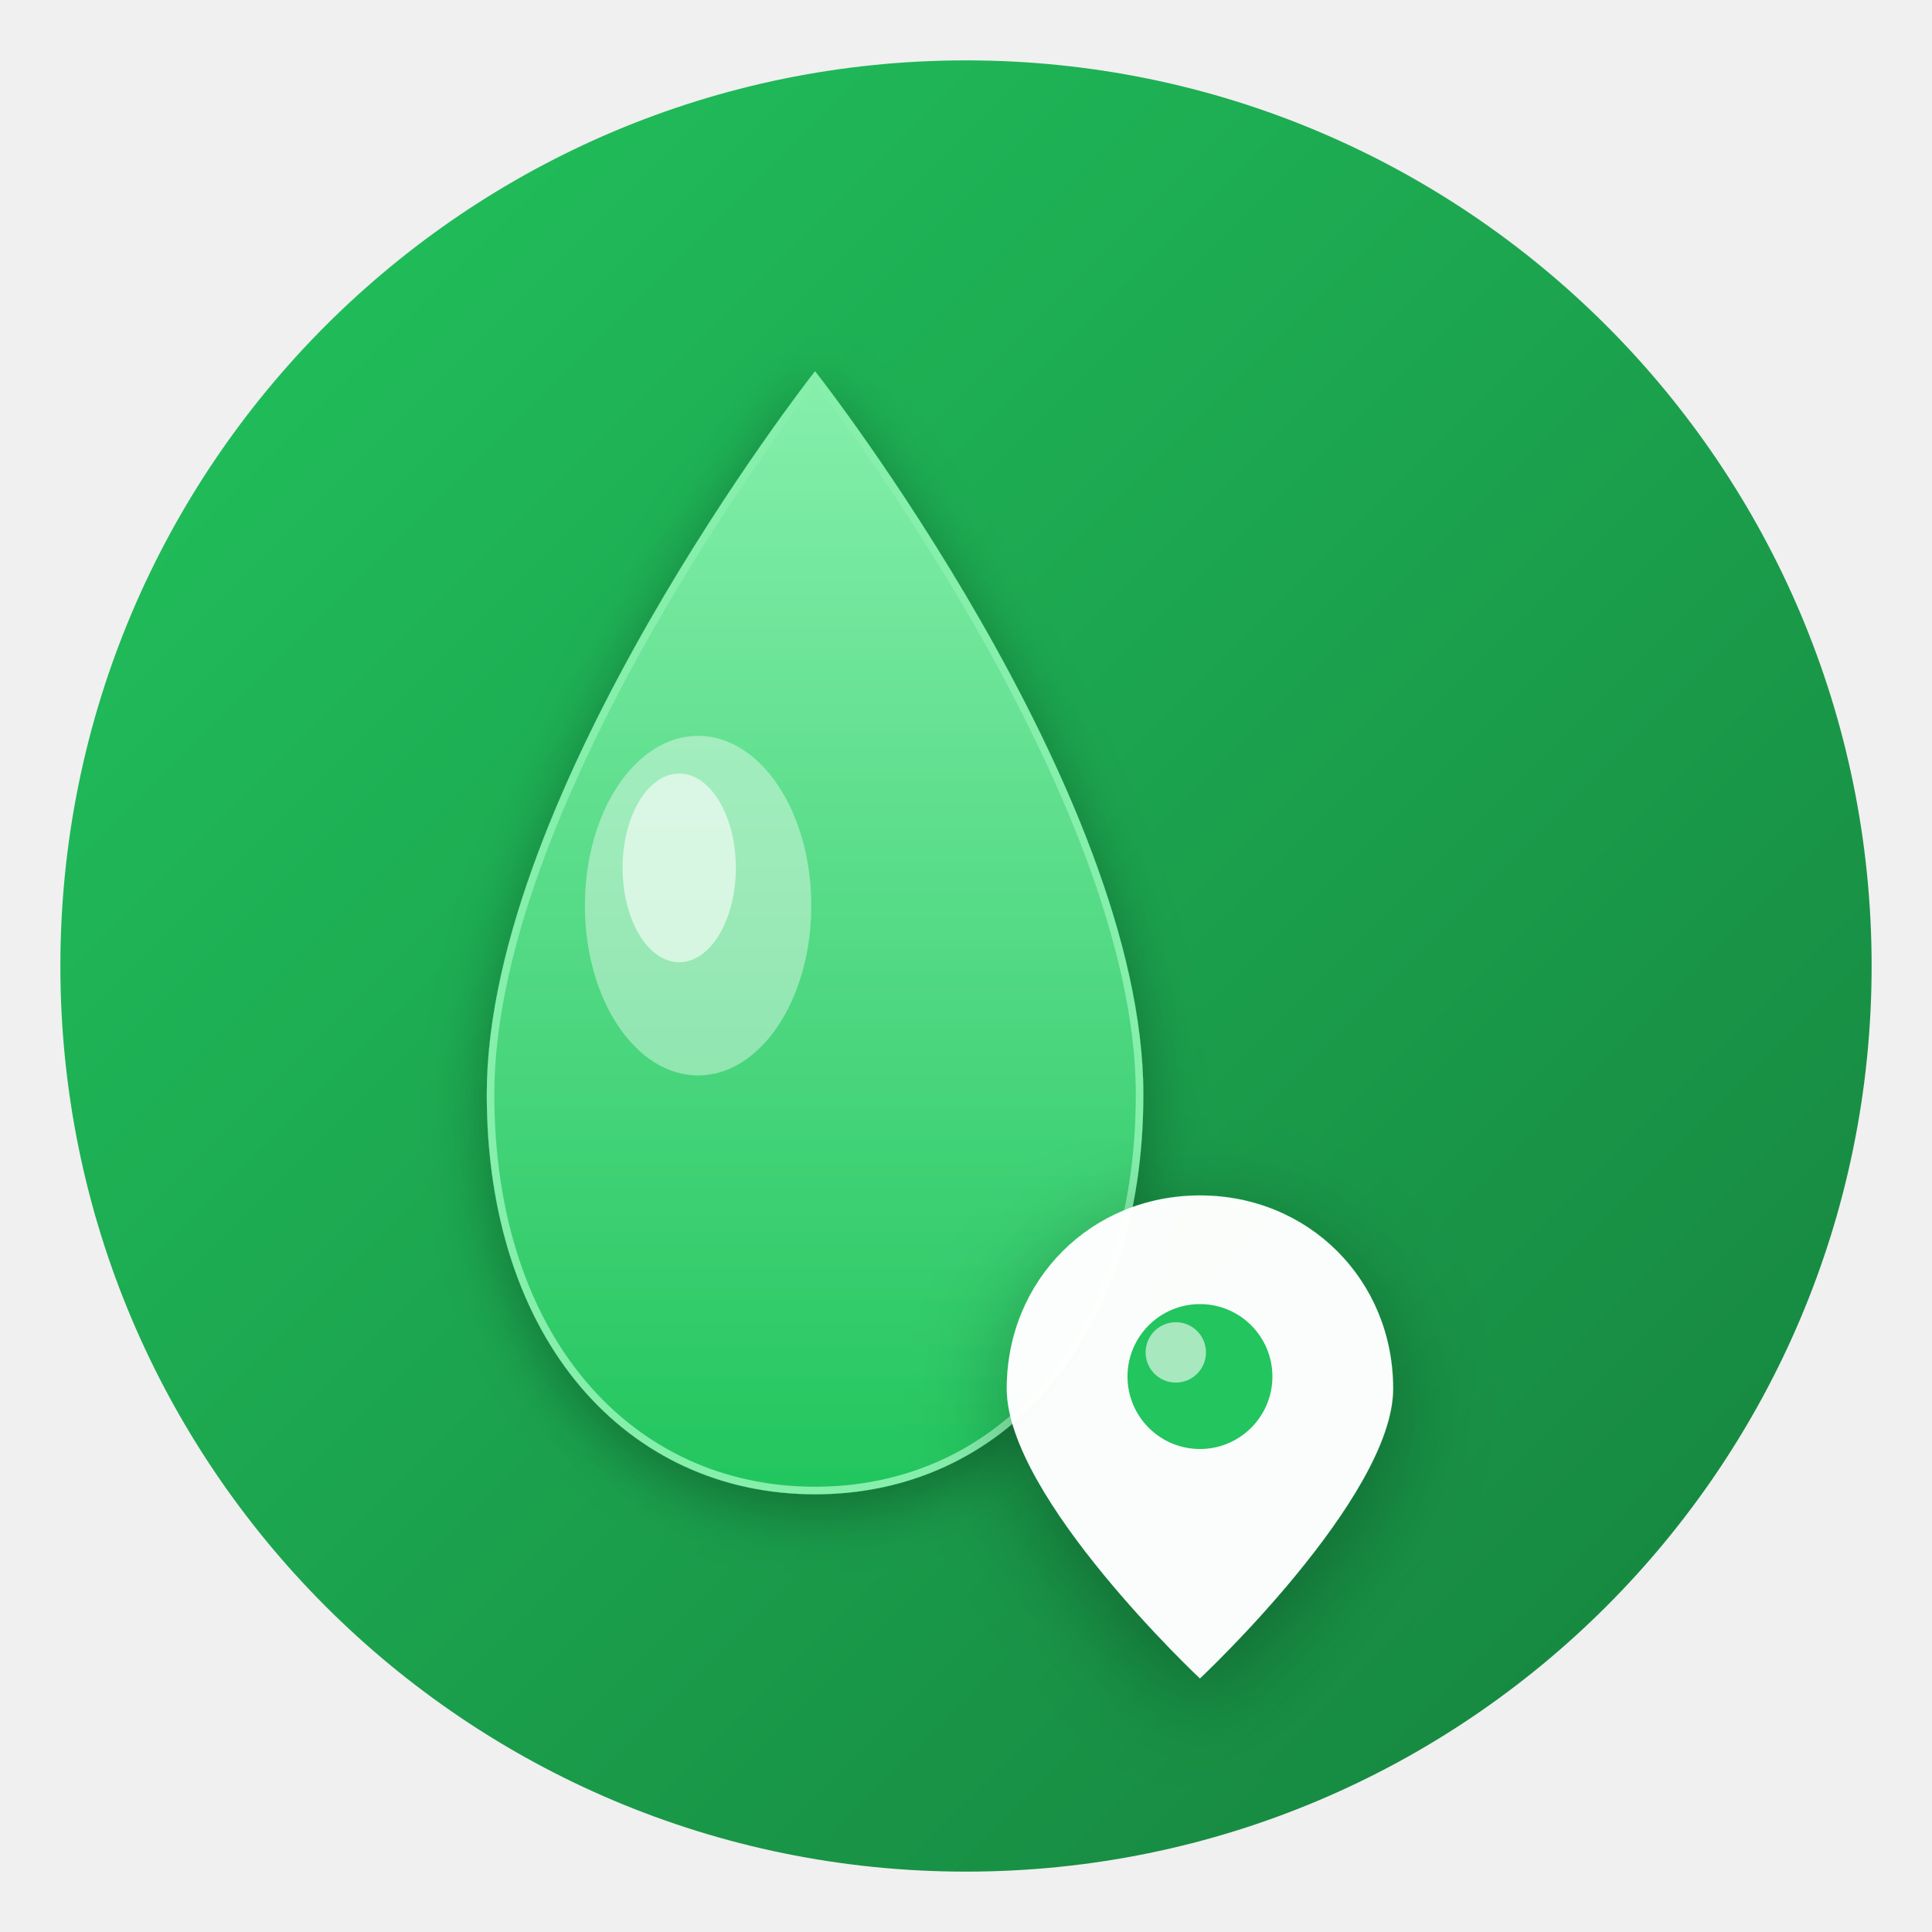
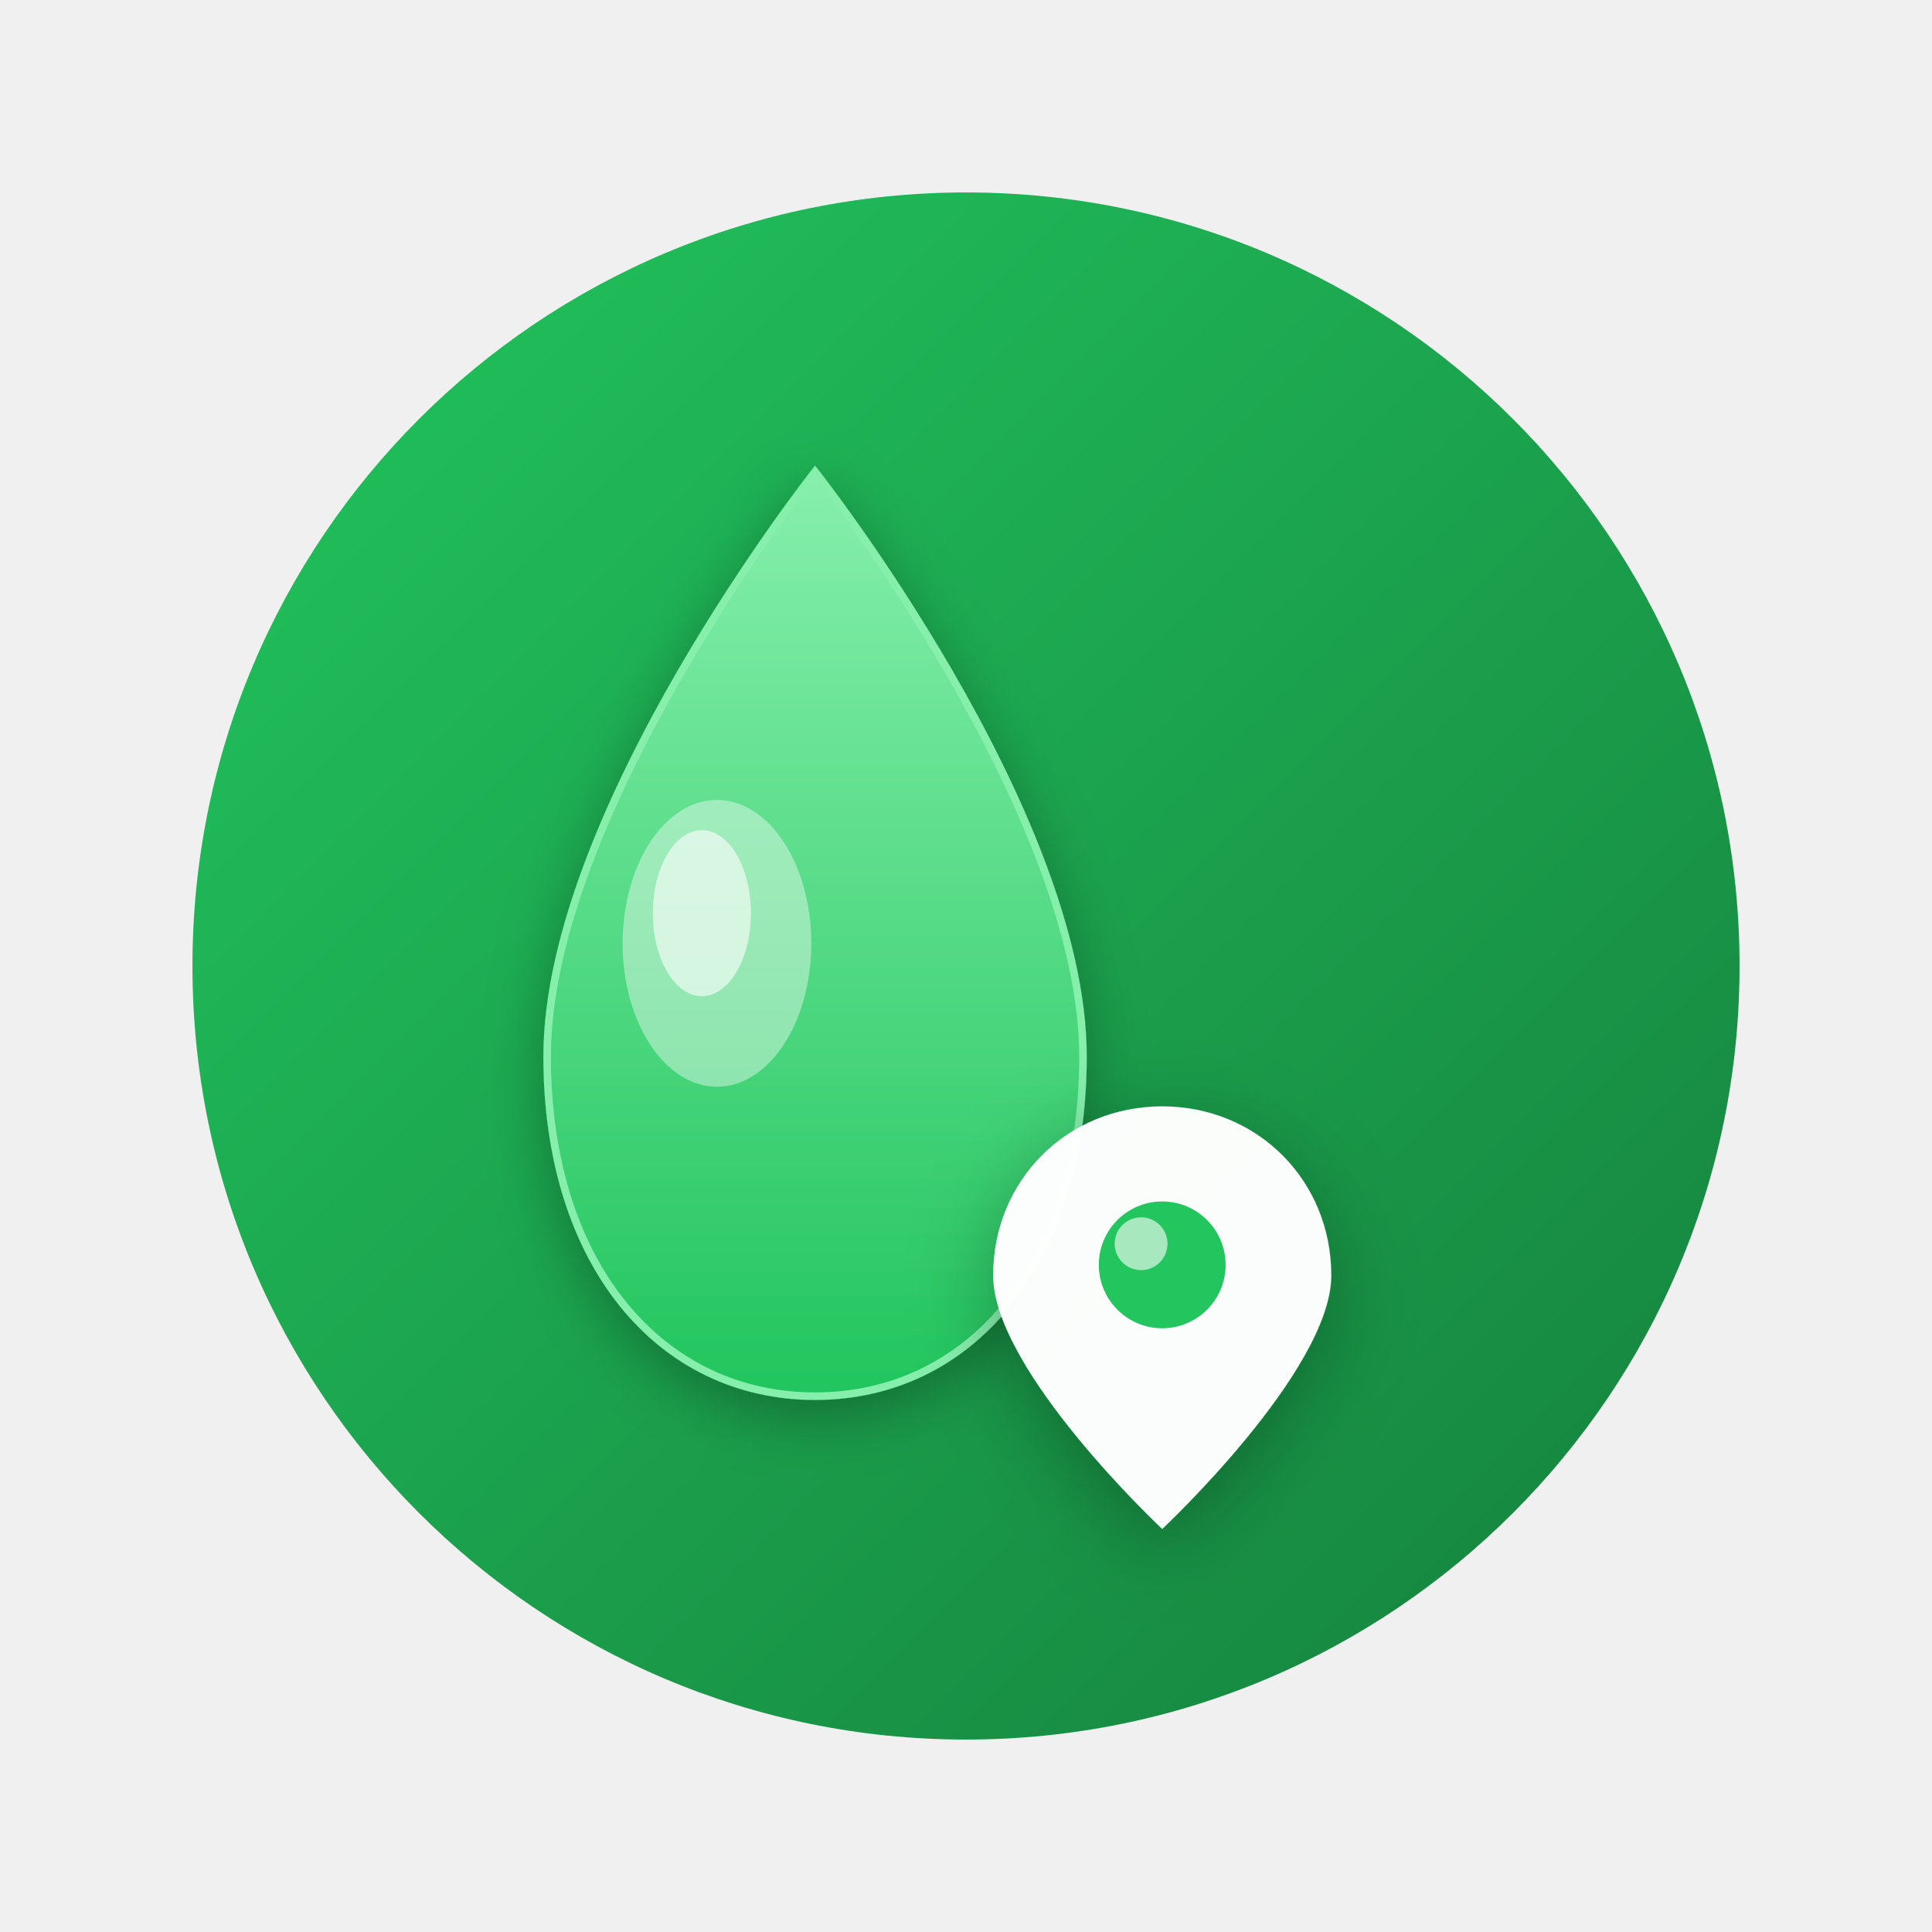
<svg xmlns="http://www.w3.org/2000/svg" width="512" height="512" viewBox="0 0 512 512">
  <defs>
    <linearGradient id="driverBg" x1="0%" y1="0%" x2="100%" y2="100%">
      <stop offset="0%" style="stop-color:#22c55e;stop-opacity:1" />
      <stop offset="100%" style="stop-color:#15803d;stop-opacity:1" />
    </linearGradient>
    <linearGradient id="driverDroplet" x1="0%" y1="0%" x2="0%" y2="100%">
      <stop offset="0%" style="stop-color:#86efac;stop-opacity:1" />
      <stop offset="100%" style="stop-color:#22c55e;stop-opacity:1" />
    </linearGradient>
    <filter id="shadowDriver" x="-50%" y="-50%" width="200%" height="200%">
      <feDropShadow dx="0" dy="4" stdDeviation="8" flood-opacity="0.3" flood-color="#000000" />
    </filter>
  </defs>
-   <circle cx="256" cy="256" r="240" fill="url(#driverBg)" />
-   <path d="M 216 100 C 216 100 130 210 130 290 C 130 355 167 395 216 395 C 265 395 302 355 302 290 C 302 210 216 100 216 100 Z" fill="url(#driverDroplet)" stroke="#86efac" stroke-width="2" filter="url(#shadowDriver)" />
-   <ellipse cx="185" cy="240" rx="30" ry="45" fill="#ffffff" opacity="0.4" />
-   <ellipse cx="180" cy="230" rx="15" ry="25" fill="#ffffff" opacity="0.6" />
-   <g transform="translate(318, 368) scale(1.6)">
+   <rect width="512" height="512" fill="none" />
+   <circle cx="256" cy="256" r="205" fill="url(#driverBg)" />
+   <path d="M 216 125 C 216 125 145 215 145 280 C 145 335 175 370 216 370 C 257 370 287 335 287 280 C 287 215 216 125 216 125 Z" fill="url(#driverDroplet)" stroke="#86efac" stroke-width="2" filter="url(#shadowDriver)" />
+   <ellipse cx="190" cy="250" rx="25" ry="38" fill="#ffffff" opacity="0.4" />
+   <ellipse cx="186" cy="242" rx="13" ry="22" fill="#ffffff" opacity="0.6" />
+   <g transform="translate(308, 338) scale(1.4)">
    <path d="M 0 -32 C -18 -32 -32 -18 -32 0 C -32 18 0 48 0 48 C 0 48 32 18 32 0 C 32 -18 18 -32 0 -32 Z" fill="#ffffff" opacity="0.98" filter="url(#shadowDriver)" />
    <circle cx="0" cy="-2" r="12" fill="#22c55e" />
    <circle cx="-4" cy="-6" r="5" fill="#ffffff" opacity="0.6" />
  </g>
</svg>
